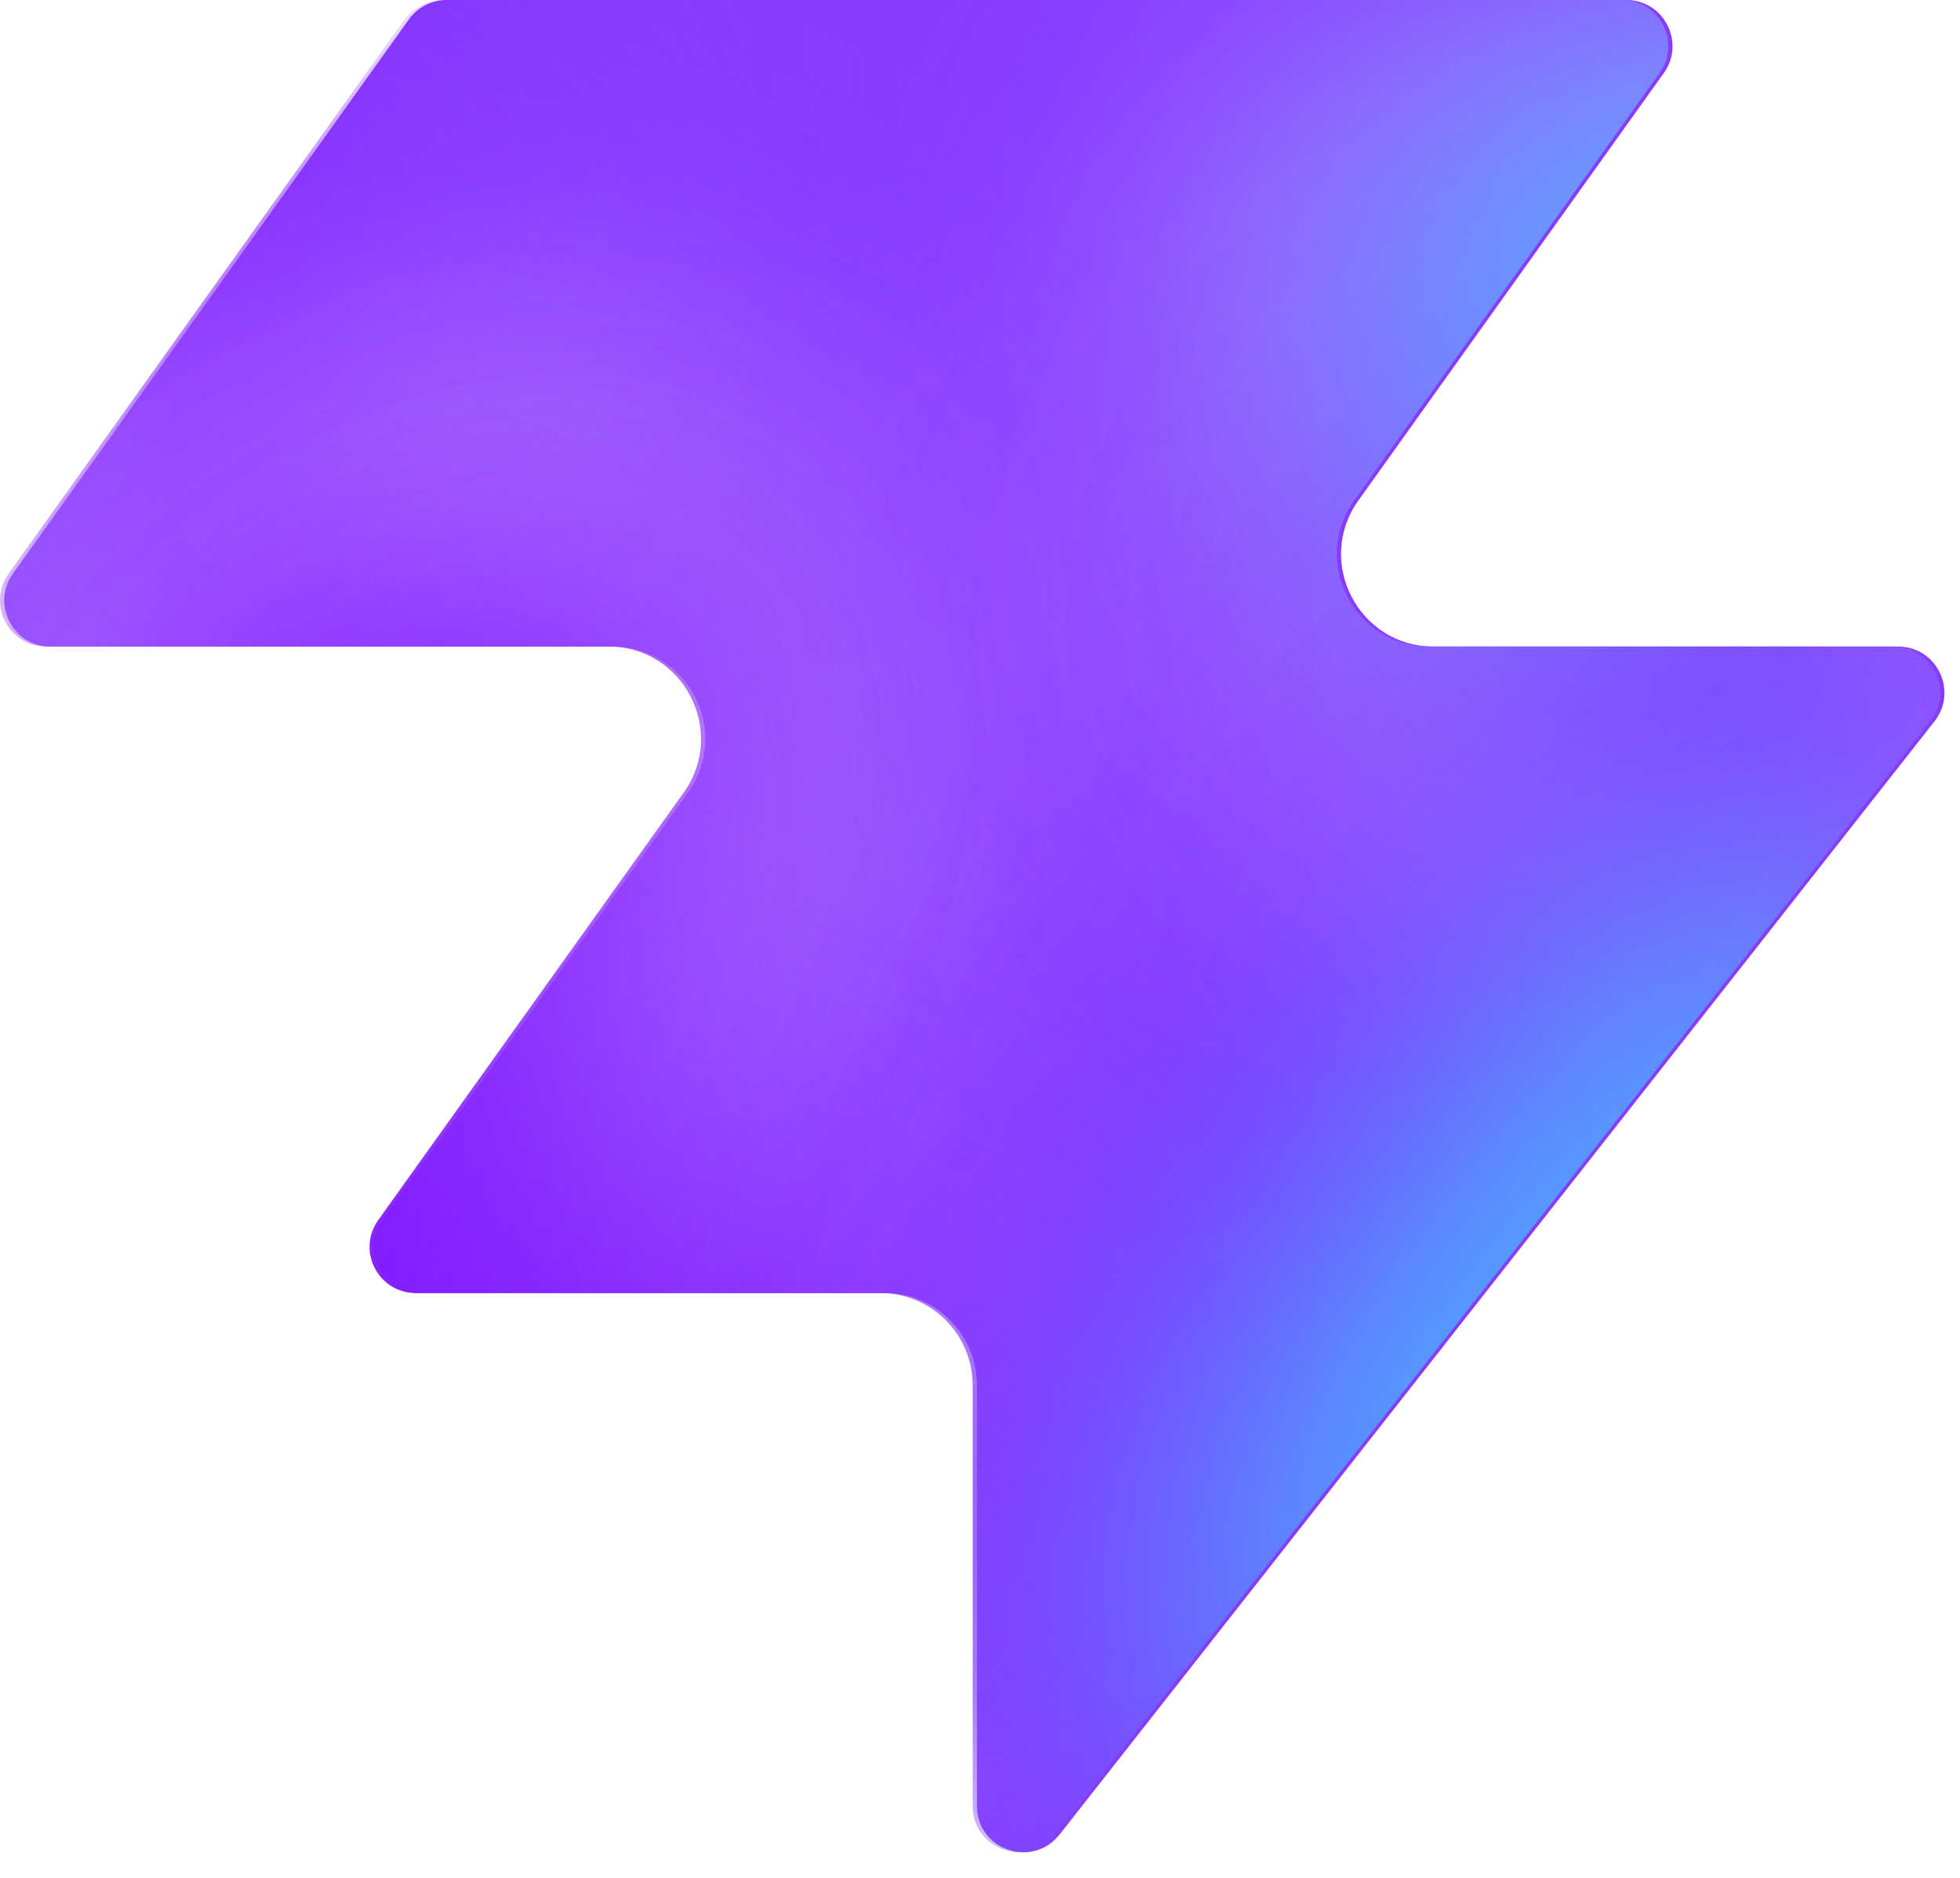
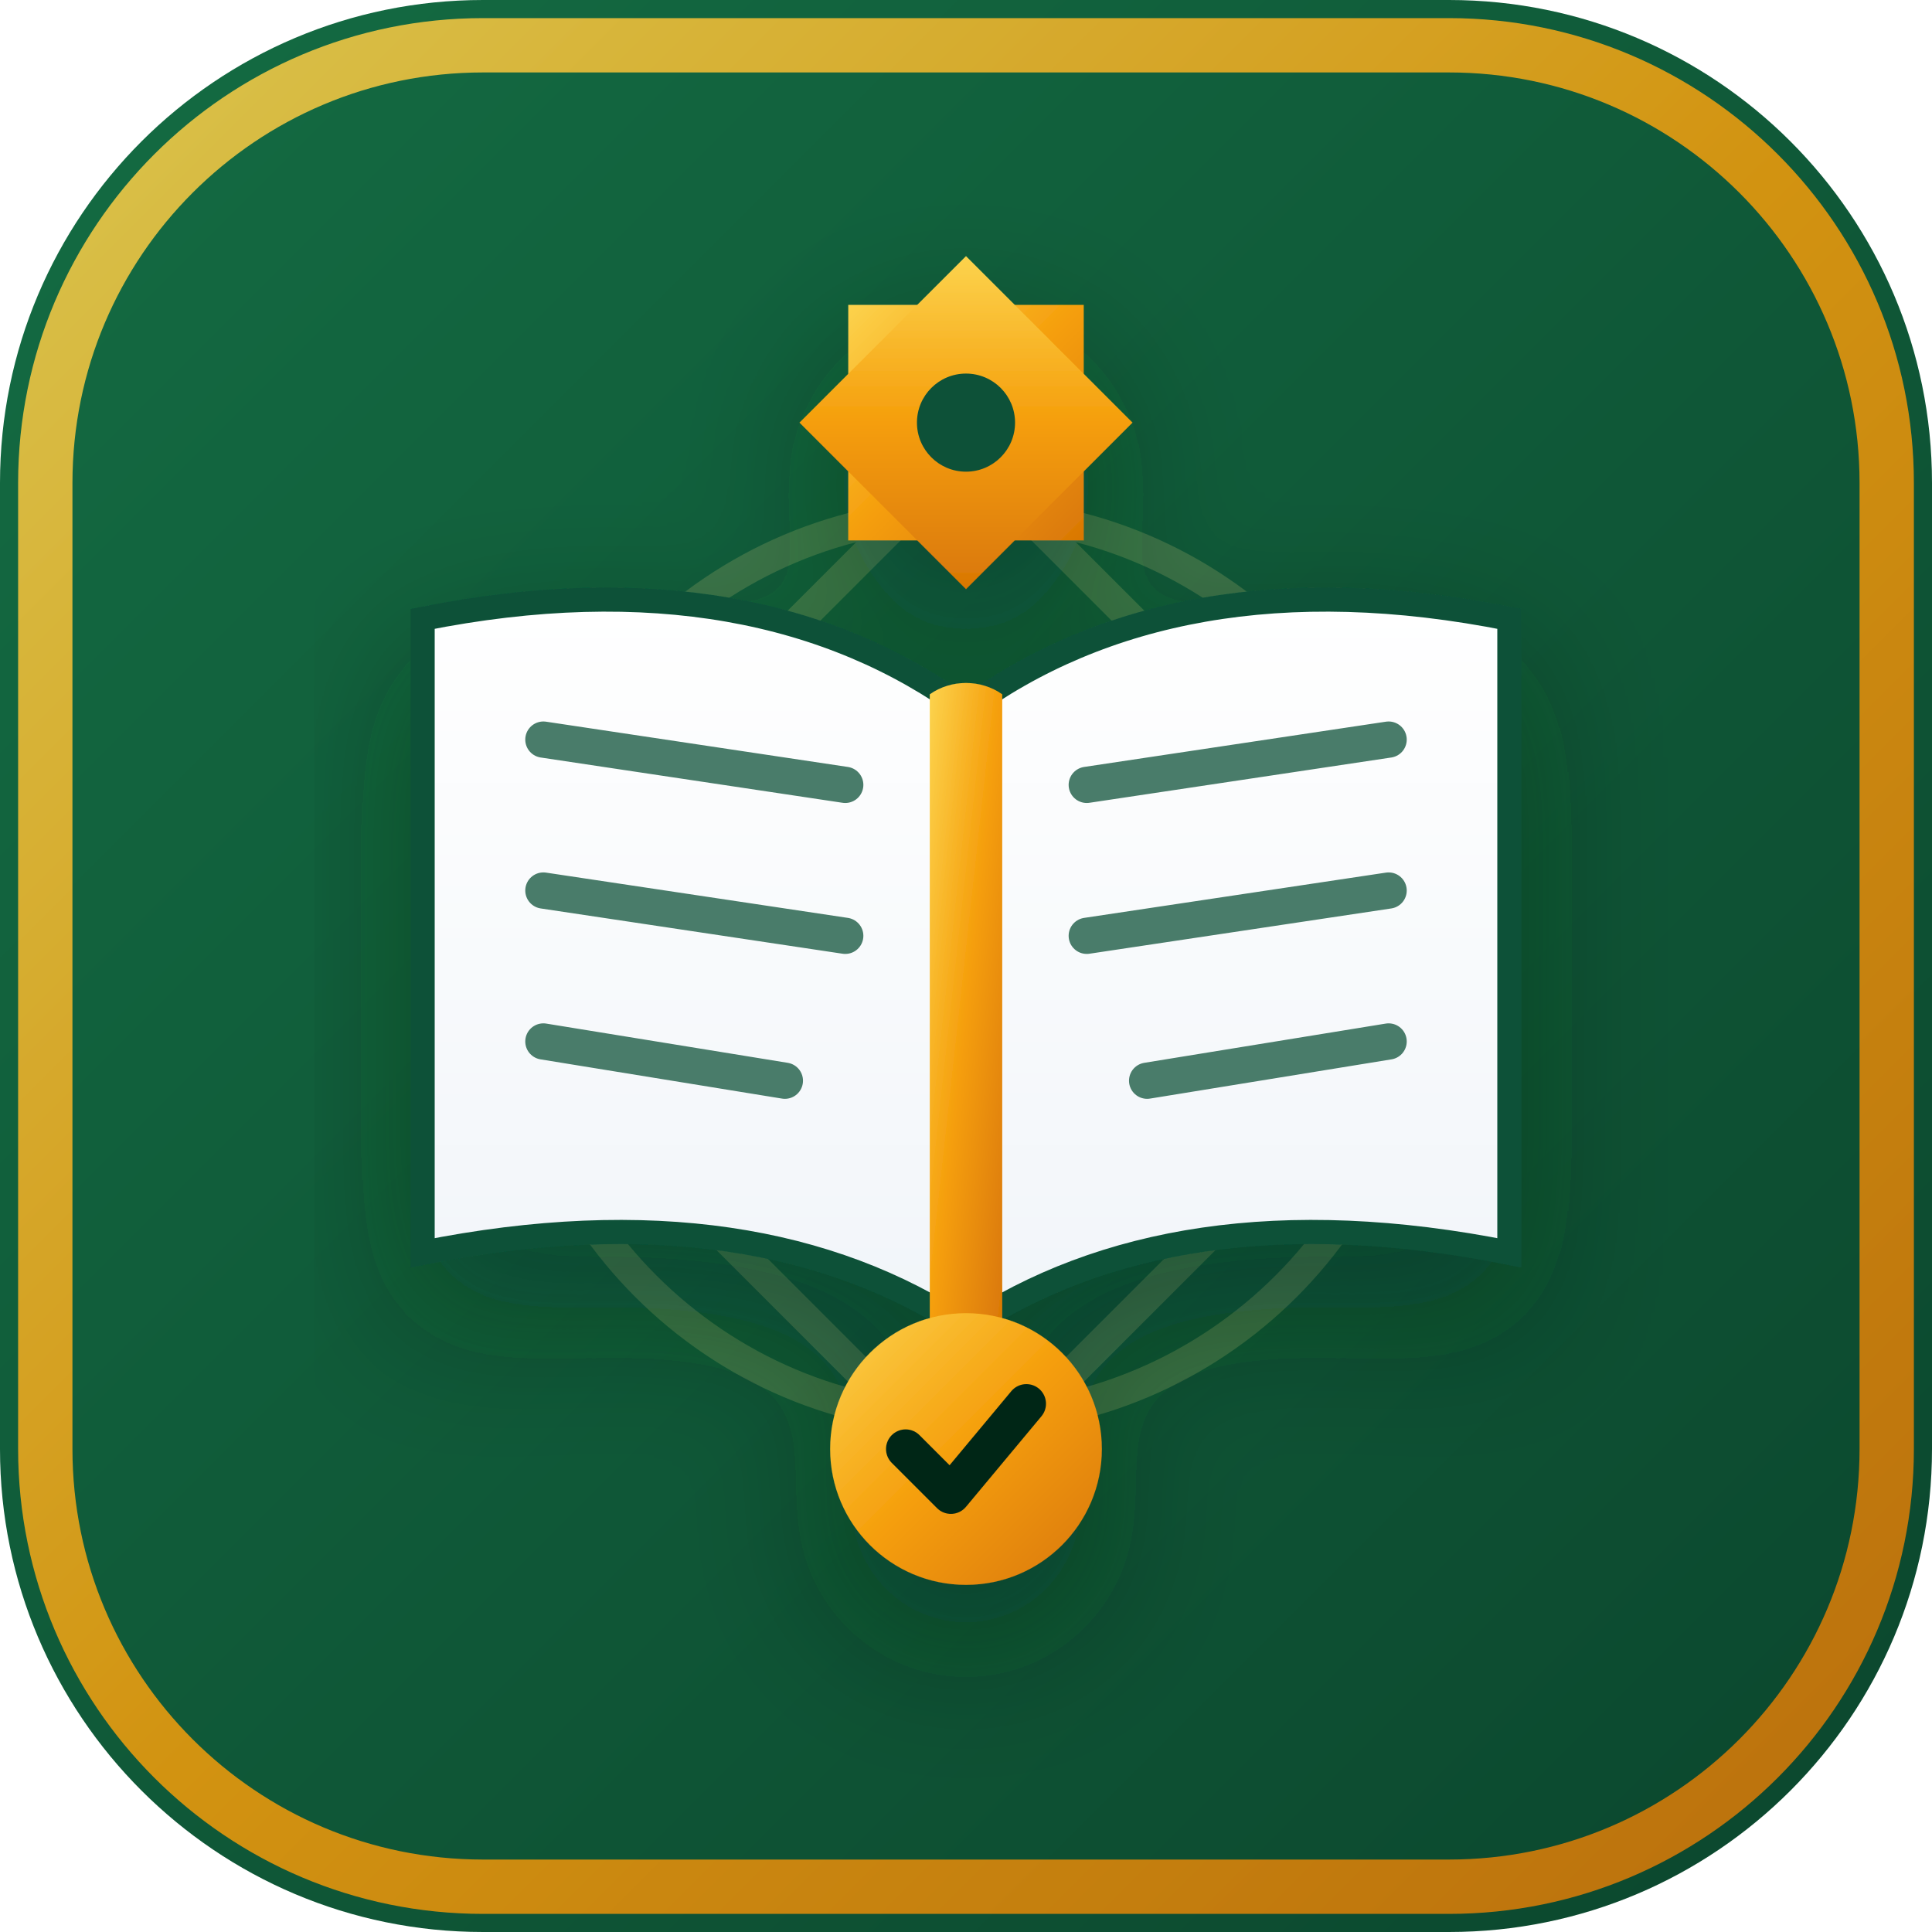
- <svg xmlns="http://www.w3.org/2000/svg" width="48" height="46" fill="none" viewBox="0 0 48 46">
-   <path fill="#863bff" d="M25.946 44.938c-.664.845-2.021.375-2.021-.698V33.937a2.26 2.26 0 0 0-2.262-2.262H10.287c-.92 0-1.456-1.04-.92-1.788l7.48-10.471c1.07-1.497 0-3.578-1.842-3.578H1.237c-.92 0-1.456-1.04-.92-1.788L10.013.474c.214-.297.556-.474.92-.474h28.894c.92 0 1.456 1.04.92 1.788l-7.48 10.471c-1.07 1.498 0 3.579 1.842 3.579h11.377c.943 0 1.473 1.088.89 1.83L25.947 44.94z" style="fill:#863bff;fill:color(display-p3 .525 .23 1);fill-opacity:1" />
-   <mask id="a" width="48" height="46" x="0" y="0" maskUnits="userSpaceOnUse" style="mask-type:alpha">
-     <path fill="#000" d="M25.842 44.938c-.664.844-2.021.375-2.021-.698V33.937a2.26 2.26 0 0 0-2.262-2.262H10.183c-.92 0-1.456-1.04-.92-1.788l7.48-10.471c1.07-1.498 0-3.579-1.842-3.579H1.133c-.92 0-1.456-1.04-.92-1.787L9.91.473c.214-.297.556-.474.92-.474h28.894c.92 0 1.456 1.04.92 1.788l-7.48 10.471c-1.07 1.498 0 3.578 1.842 3.578h11.377c.943 0 1.473 1.088.89 1.832L25.843 44.94z" style="fill:#000;fill-opacity:1" />
-   </mask>
-   <g mask="url(#a)">
-     <g filter="url(#b)">
-       <ellipse cx="5.508" cy="14.704" fill="#ede6ff" rx="5.508" ry="14.704" style="fill:#ede6ff;fill:color(display-p3 .927 .903 1);fill-opacity:1" transform="matrix(.00324 1 1 -.00324 -4.47 31.516)" />
-     </g>
-     <g filter="url(#c)">
-       <ellipse cx="10.399" cy="29.851" fill="#ede6ff" rx="10.399" ry="29.851" style="fill:#ede6ff;fill:color(display-p3 .927 .903 1);fill-opacity:1" transform="matrix(.00324 1 1 -.00324 -39.328 7.883)" />
-     </g>
-     <g filter="url(#d)">
-       <ellipse cx="5.508" cy="30.487" fill="#7e14ff" rx="5.508" ry="30.487" style="fill:#7e14ff;fill:color(display-p3 .492 .077 1);fill-opacity:1" transform="rotate(89.814 -25.913 -14.639)scale(1 -1)" />
-     </g>
-     <g filter="url(#e)">
-       <ellipse cx="5.508" cy="30.599" fill="#7e14ff" rx="5.508" ry="30.599" style="fill:#7e14ff;fill:color(display-p3 .492 .077 1);fill-opacity:1" transform="rotate(89.814 -32.644 -3.334)scale(1 -1)" />
-     </g>
-     <g filter="url(#f)">
-       <ellipse cx="5.508" cy="30.599" fill="#7e14ff" rx="5.508" ry="30.599" style="fill:#7e14ff;fill:color(display-p3 .492 .077 1);fill-opacity:1" transform="matrix(.00324 1 1 -.00324 -34.34 30.47)" />
-     </g>
-     <g filter="url(#g)">
-       <ellipse cx="14.072" cy="22.078" fill="#ede6ff" rx="14.072" ry="22.078" style="fill:#ede6ff;fill:color(display-p3 .927 .903 1);fill-opacity:1" transform="rotate(93.35 24.506 48.493)scale(-1 1)" />
-     </g>
-     <g filter="url(#h)">
-       <ellipse cx="3.47" cy="21.501" fill="#7e14ff" rx="3.47" ry="21.501" style="fill:#7e14ff;fill:color(display-p3 .492 .077 1);fill-opacity:1" transform="rotate(89.009 28.708 47.59)scale(-1 1)" />
-     </g>
-     <g filter="url(#i)">
-       <ellipse cx="3.47" cy="21.501" fill="#7e14ff" rx="3.47" ry="21.501" style="fill:#7e14ff;fill:color(display-p3 .492 .077 1);fill-opacity:1" transform="rotate(89.009 28.708 47.59)scale(-1 1)" />
-     </g>
-     <g filter="url(#j)">
-       <ellipse cx=".387" cy="8.972" fill="#7e14ff" rx="4.407" ry="29.108" style="fill:#7e14ff;fill:color(display-p3 .492 .077 1);fill-opacity:1" transform="rotate(39.51 .387 8.972)" />
-     </g>
-     <g filter="url(#k)">
-       <ellipse cx="47.523" cy="-6.092" fill="#7e14ff" rx="4.407" ry="29.108" style="fill:#7e14ff;fill:color(display-p3 .492 .077 1);fill-opacity:1" transform="rotate(37.892 47.523 -6.092)" />
-     </g>
-     <g filter="url(#l)">
-       <ellipse cx="41.412" cy="6.333" fill="#47bfff" rx="5.971" ry="9.665" style="fill:#47bfff;fill:color(display-p3 .28 .748 1);fill-opacity:1" transform="rotate(37.892 41.412 6.333)" />
-     </g>
-     <g filter="url(#m)">
-       <ellipse cx="-1.879" cy="38.332" fill="#7e14ff" rx="4.407" ry="29.108" style="fill:#7e14ff;fill:color(display-p3 .492 .077 1);fill-opacity:1" transform="rotate(37.892 -1.88 38.332)" />
-     </g>
-     <g filter="url(#n)">
-       <ellipse cx="-1.879" cy="38.332" fill="#7e14ff" rx="4.407" ry="29.108" style="fill:#7e14ff;fill:color(display-p3 .492 .077 1);fill-opacity:1" transform="rotate(37.892 -1.88 38.332)" />
-     </g>
-     <g filter="url(#o)">
-       <ellipse cx="35.651" cy="29.907" fill="#7e14ff" rx="4.407" ry="29.108" style="fill:#7e14ff;fill:color(display-p3 .492 .077 1);fill-opacity:1" transform="rotate(37.892 35.651 29.907)" />
-     </g>
-     <g filter="url(#p)">
-       <ellipse cx="38.418" cy="32.4" fill="#47bfff" rx="5.971" ry="15.297" style="fill:#47bfff;fill:color(display-p3 .28 .748 1);fill-opacity:1" transform="rotate(37.892 38.418 32.4)" />
-     </g>
-   </g>
+ <svg xmlns="http://www.w3.org/2000/svg" viewBox="0 0 64 64" width="64" height="64" fill="none">
  <defs>
-     <filter id="b" width="60.045" height="41.654" x="-19.77" y="16.149" color-interpolation-filters="sRGB" filterUnits="userSpaceOnUse">
-       <feFlood flood-opacity="0" result="BackgroundImageFix" />
-       <feBlend in="SourceGraphic" in2="BackgroundImageFix" result="shape" />
-       <feGaussianBlur result="effect1_foregroundBlur_2002_17158" stdDeviation="7.659" />
-     </filter>
-     <filter id="c" width="90.34" height="51.437" x="-54.613" y="-7.533" color-interpolation-filters="sRGB" filterUnits="userSpaceOnUse">
-       <feFlood flood-opacity="0" result="BackgroundImageFix" />
-       <feBlend in="SourceGraphic" in2="BackgroundImageFix" result="shape" />
-       <feGaussianBlur result="effect1_foregroundBlur_2002_17158" stdDeviation="7.659" />
-     </filter>
-     <filter id="d" width="79.355" height="29.4" x="-49.64" y="2.03" color-interpolation-filters="sRGB" filterUnits="userSpaceOnUse">
-       <feFlood flood-opacity="0" result="BackgroundImageFix" />
-       <feBlend in="SourceGraphic" in2="BackgroundImageFix" result="shape" />
-       <feGaussianBlur result="effect1_foregroundBlur_2002_17158" stdDeviation="4.596" />
-     </filter>
-     <filter id="e" width="79.579" height="29.4" x="-45.045" y="20.029" color-interpolation-filters="sRGB" filterUnits="userSpaceOnUse">
-       <feFlood flood-opacity="0" result="BackgroundImageFix" />
-       <feBlend in="SourceGraphic" in2="BackgroundImageFix" result="shape" />
-       <feGaussianBlur result="effect1_foregroundBlur_2002_17158" stdDeviation="4.596" />
-     </filter>
-     <filter id="f" width="79.579" height="29.4" x="-43.513" y="21.178" color-interpolation-filters="sRGB" filterUnits="userSpaceOnUse">
-       <feFlood flood-opacity="0" result="BackgroundImageFix" />
-       <feBlend in="SourceGraphic" in2="BackgroundImageFix" result="shape" />
-       <feGaussianBlur result="effect1_foregroundBlur_2002_17158" stdDeviation="4.596" />
-     </filter>
-     <filter id="g" width="74.749" height="58.852" x="15.756" y="-17.901" color-interpolation-filters="sRGB" filterUnits="userSpaceOnUse">
-       <feFlood flood-opacity="0" result="BackgroundImageFix" />
-       <feBlend in="SourceGraphic" in2="BackgroundImageFix" result="shape" />
-       <feGaussianBlur result="effect1_foregroundBlur_2002_17158" stdDeviation="7.659" />
-     </filter>
-     <filter id="h" width="61.377" height="25.362" x="23.548" y="2.284" color-interpolation-filters="sRGB" filterUnits="userSpaceOnUse">
-       <feFlood flood-opacity="0" result="BackgroundImageFix" />
-       <feBlend in="SourceGraphic" in2="BackgroundImageFix" result="shape" />
-       <feGaussianBlur result="effect1_foregroundBlur_2002_17158" stdDeviation="4.596" />
-     </filter>
-     <filter id="i" width="61.377" height="25.362" x="23.548" y="2.284" color-interpolation-filters="sRGB" filterUnits="userSpaceOnUse">
-       <feFlood flood-opacity="0" result="BackgroundImageFix" />
-       <feBlend in="SourceGraphic" in2="BackgroundImageFix" result="shape" />
-       <feGaussianBlur result="effect1_foregroundBlur_2002_17158" stdDeviation="4.596" />
-     </filter>
-     <filter id="j" width="56.045" height="63.649" x="-27.636" y="-22.853" color-interpolation-filters="sRGB" filterUnits="userSpaceOnUse">
-       <feFlood flood-opacity="0" result="BackgroundImageFix" />
-       <feBlend in="SourceGraphic" in2="BackgroundImageFix" result="shape" />
-       <feGaussianBlur result="effect1_foregroundBlur_2002_17158" stdDeviation="4.596" />
-     </filter>
-     <filter id="k" width="54.814" height="64.646" x="20.116" y="-38.415" color-interpolation-filters="sRGB" filterUnits="userSpaceOnUse">
-       <feFlood flood-opacity="0" result="BackgroundImageFix" />
-       <feBlend in="SourceGraphic" in2="BackgroundImageFix" result="shape" />
-       <feGaussianBlur result="effect1_foregroundBlur_2002_17158" stdDeviation="4.596" />
-     </filter>
-     <filter id="l" width="33.541" height="35.313" x="24.641" y="-11.323" color-interpolation-filters="sRGB" filterUnits="userSpaceOnUse">
-       <feFlood flood-opacity="0" result="BackgroundImageFix" />
-       <feBlend in="SourceGraphic" in2="BackgroundImageFix" result="shape" />
-       <feGaussianBlur result="effect1_foregroundBlur_2002_17158" stdDeviation="4.596" />
-     </filter>
-     <filter id="m" width="54.814" height="64.646" x="-29.286" y="6.009" color-interpolation-filters="sRGB" filterUnits="userSpaceOnUse">
-       <feFlood flood-opacity="0" result="BackgroundImageFix" />
-       <feBlend in="SourceGraphic" in2="BackgroundImageFix" result="shape" />
-       <feGaussianBlur result="effect1_foregroundBlur_2002_17158" stdDeviation="4.596" />
-     </filter>
-     <filter id="n" width="54.814" height="64.646" x="-29.286" y="6.009" color-interpolation-filters="sRGB" filterUnits="userSpaceOnUse">
-       <feFlood flood-opacity="0" result="BackgroundImageFix" />
-       <feBlend in="SourceGraphic" in2="BackgroundImageFix" result="shape" />
-       <feGaussianBlur result="effect1_foregroundBlur_2002_17158" stdDeviation="4.596" />
-     </filter>
-     <filter id="o" width="54.814" height="64.646" x="8.244" y="-2.416" color-interpolation-filters="sRGB" filterUnits="userSpaceOnUse">
-       <feFlood flood-opacity="0" result="BackgroundImageFix" />
-       <feBlend in="SourceGraphic" in2="BackgroundImageFix" result="shape" />
-       <feGaussianBlur result="effect1_foregroundBlur_2002_17158" stdDeviation="4.596" />
-     </filter>
-     <filter id="p" width="39.409" height="43.623" x="18.713" y="10.588" color-interpolation-filters="sRGB" filterUnits="userSpaceOnUse">
-       <feFlood flood-opacity="0" result="BackgroundImageFix" />
-       <feBlend in="SourceGraphic" in2="BackgroundImageFix" result="shape" />
-       <feGaussianBlur result="effect1_foregroundBlur_2002_17158" stdDeviation="4.596" />
+     <linearGradient id="lpmqGreen" x1="0%" y1="0%" x2="100%" y2="100%">
+       <stop offset="0%" stop-color="#146C43" />
+       <stop offset="100%" stop-color="#0B462D" />
+     </linearGradient>
+     <linearGradient id="lpmqGold" x1="0%" y1="0%" x2="100%" y2="100%">
+       <stop offset="0%" stop-color="#FCD34D" />
+       <stop offset="50%" stop-color="#F59E0B" />
+       <stop offset="100%" stop-color="#D97706" />
+     </linearGradient>
+     <linearGradient id="quranPage" x1="0%" y1="0%" x2="0%" y2="100%">
+       <stop offset="0%" stop-color="#FFFFFF" />
+       <stop offset="100%" stop-color="#F1F5F9" />
+     </linearGradient>
+     <filter id="shadow" x="-10%" y="-10%" width="130%" height="130%">
+       <feDropShadow dx="0" dy="2" stdDeviation="2.5" flood-color="#062819" flood-opacity="0.35" />
    </filter>
  </defs>
+   <rect width="64" height="64" rx="16" fill="url(#lpmqGreen)" />
+   <rect x="1.5" y="1.5" width="61" height="61" rx="14.5" fill="none" stroke="url(#lpmqGold)" stroke-width="1.8" stroke-opacity="0.85" />
+   <g opacity="0.18" stroke="#FDE68A" stroke-width="1" fill="none">
+     <rect x="20" y="20" width="24" height="24" rx="2" transform="rotate(45 32 32)" />
+     <circle cx="32" cy="32" r="15" />
+   </g>
+   <g filter="url(#shadow)">
+     <path d="M32 44C27.5 41 21.5 40 14 41.5V20.5C21.5 19 27.5 20.2 32 23.5V44Z" fill="url(#quranPage)" stroke="#0E5139" stroke-width="0.8" />
+     <line x1="18" y1="24.5" x2="28" y2="26" stroke="#0E5139" stroke-width="1.2" stroke-linecap="round" opacity="0.75" />
+     <line x1="18" y1="29.5" x2="28" y2="31" stroke="#0E5139" stroke-width="1.2" stroke-linecap="round" opacity="0.75" />
+     <line x1="18" y1="34.5" x2="26" y2="35.8" stroke="#0E5139" stroke-width="1.2" stroke-linecap="round" opacity="0.75" />
+     <path d="M32 44C36.5 41 42.5 40 50 41.5V20.5C42.5 19 36.5 20.2 32 23.5V44Z" fill="url(#quranPage)" stroke="#0E5139" stroke-width="0.8" />
+     <line x1="36" y1="26" x2="46" y2="24.5" stroke="#0E5139" stroke-width="1.2" stroke-linecap="round" opacity="0.75" />
+     <line x1="36" y1="31" x2="46" y2="29.5" stroke="#0E5139" stroke-width="1.2" stroke-linecap="round" opacity="0.75" />
+     <line x1="38" y1="35.8" x2="46" y2="34.5" stroke="#0E5139" stroke-width="1.2" stroke-linecap="round" opacity="0.75" />
+     <path d="M30.8 23C31.5 22.5 32.5 22.5 33.2 23V44.5C32.5 44 31.5 44 30.8 44.5V23Z" fill="url(#lpmqGold)" />
+     <g transform="translate(32, 14) scale(0.65)">
+       <rect x="-6" y="-6" width="12" height="12" fill="url(#lpmqGold)" />
+       <rect x="-6" y="-6" width="12" height="12" fill="url(#lpmqGold)" transform="rotate(45)" />
+       <circle cx="0" cy="0" r="2.5" fill="#0E5139" />
+     </g>
+     <circle cx="32" cy="48" r="4.5" fill="url(#lpmqGold)" />
+     <path d="M30 48L31.5 49.5L34 46.5" stroke="#062819" stroke-width="1.3" stroke-linecap="round" stroke-linejoin="round" />
+   </g>
</svg>
